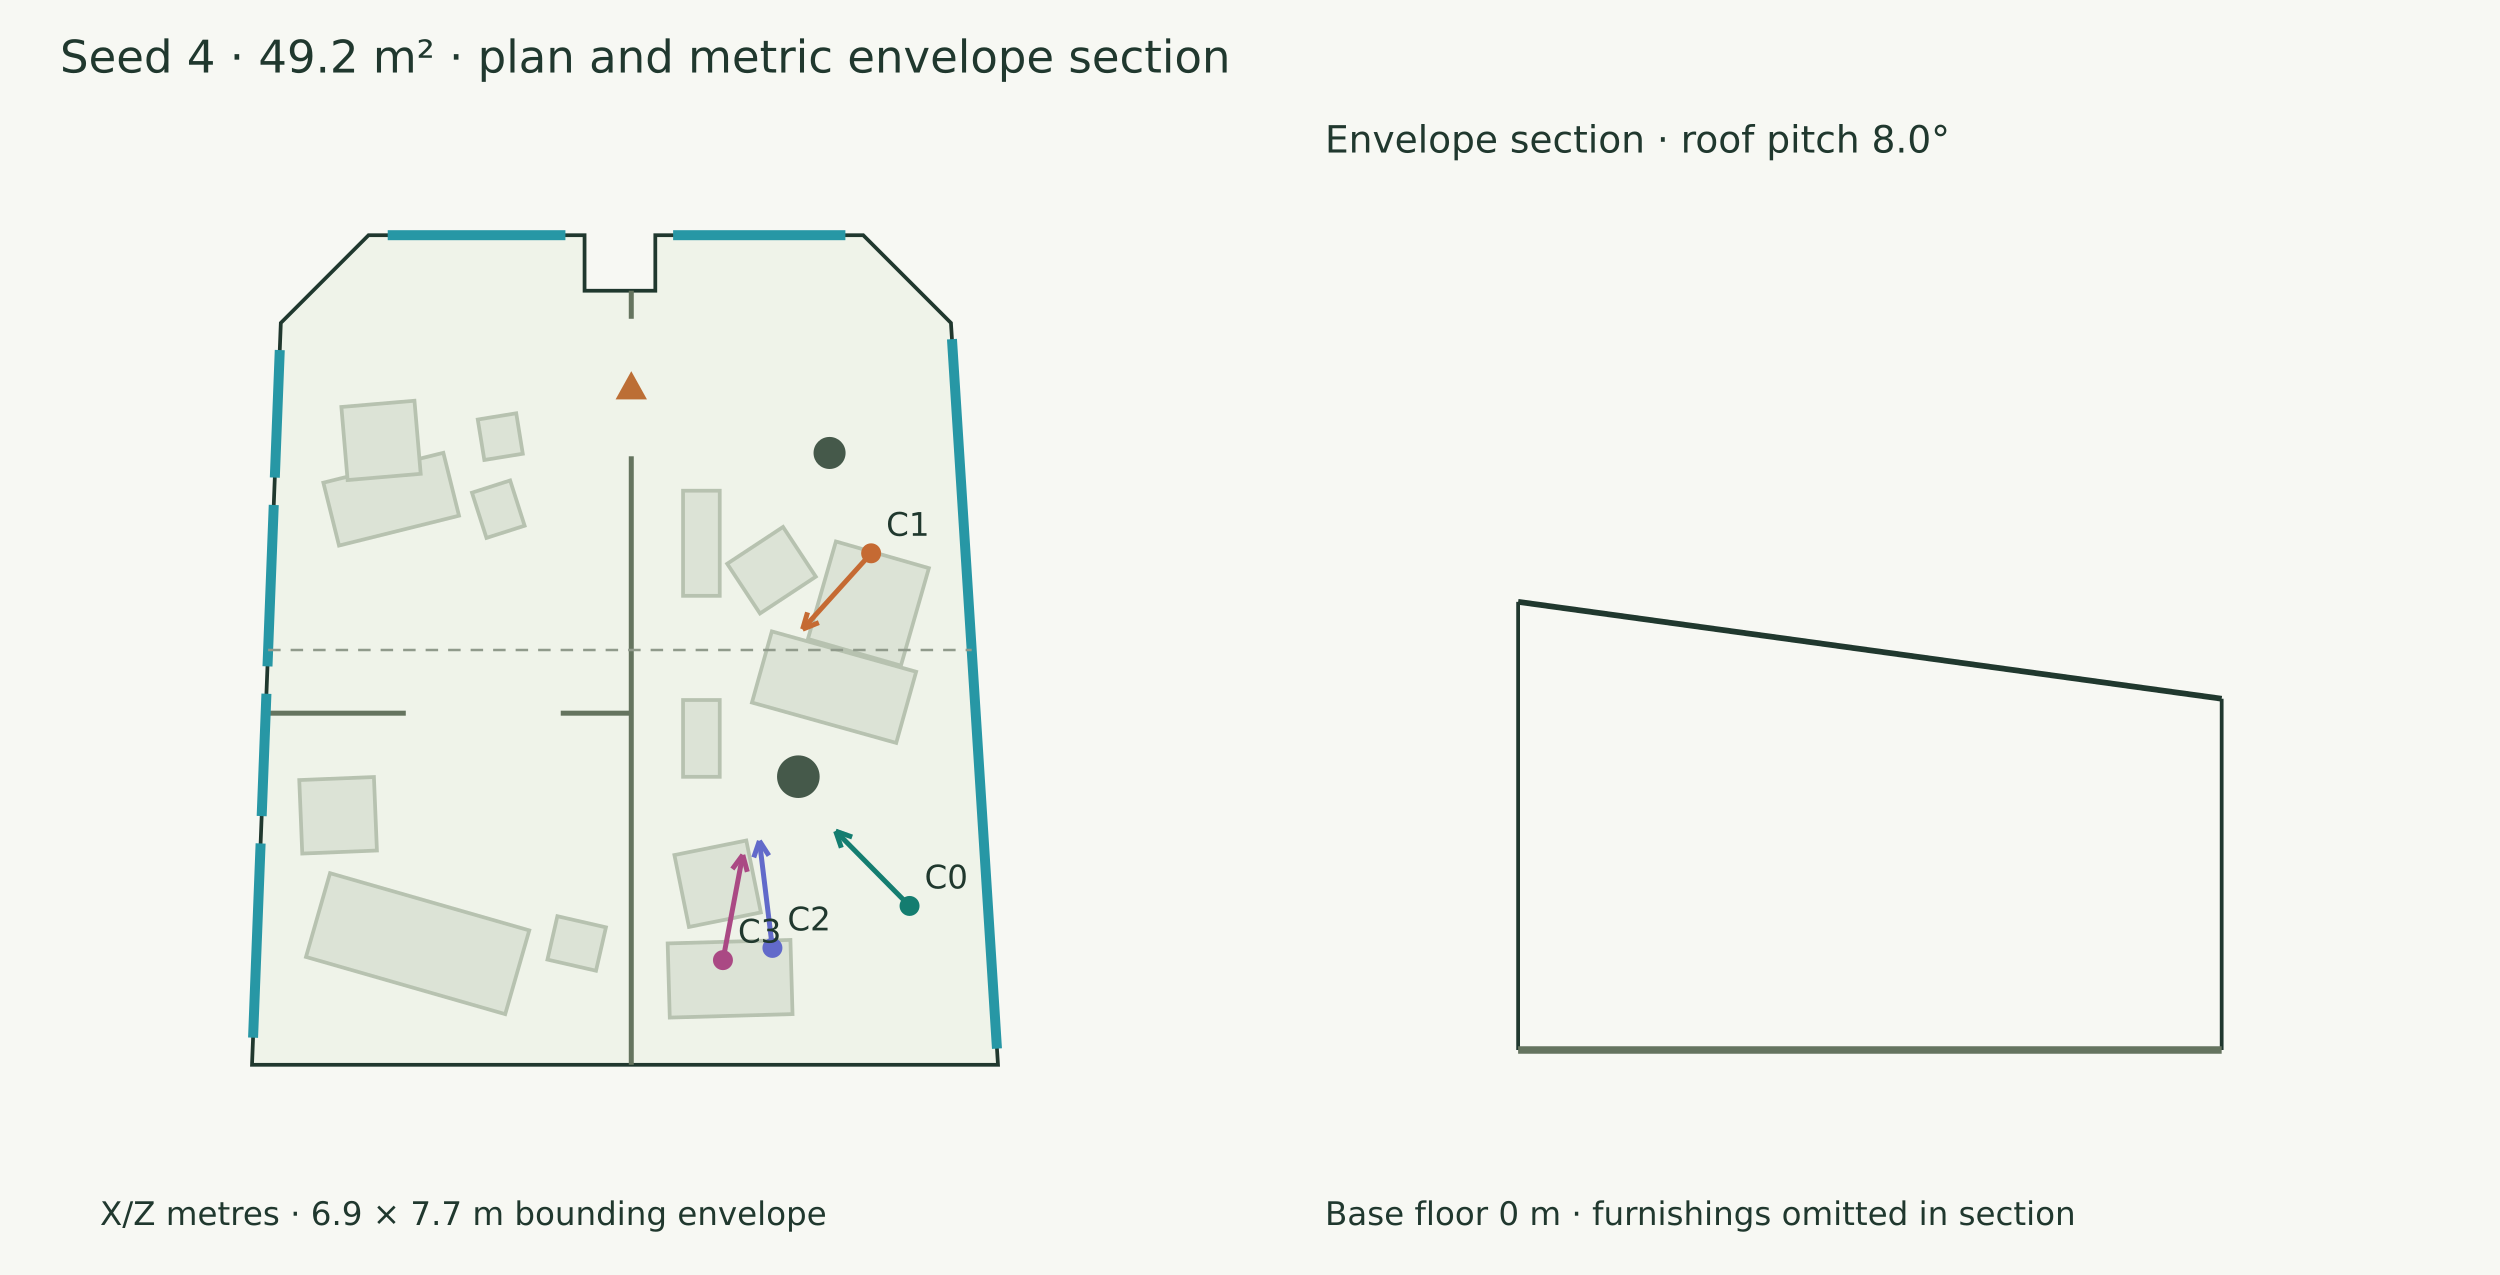
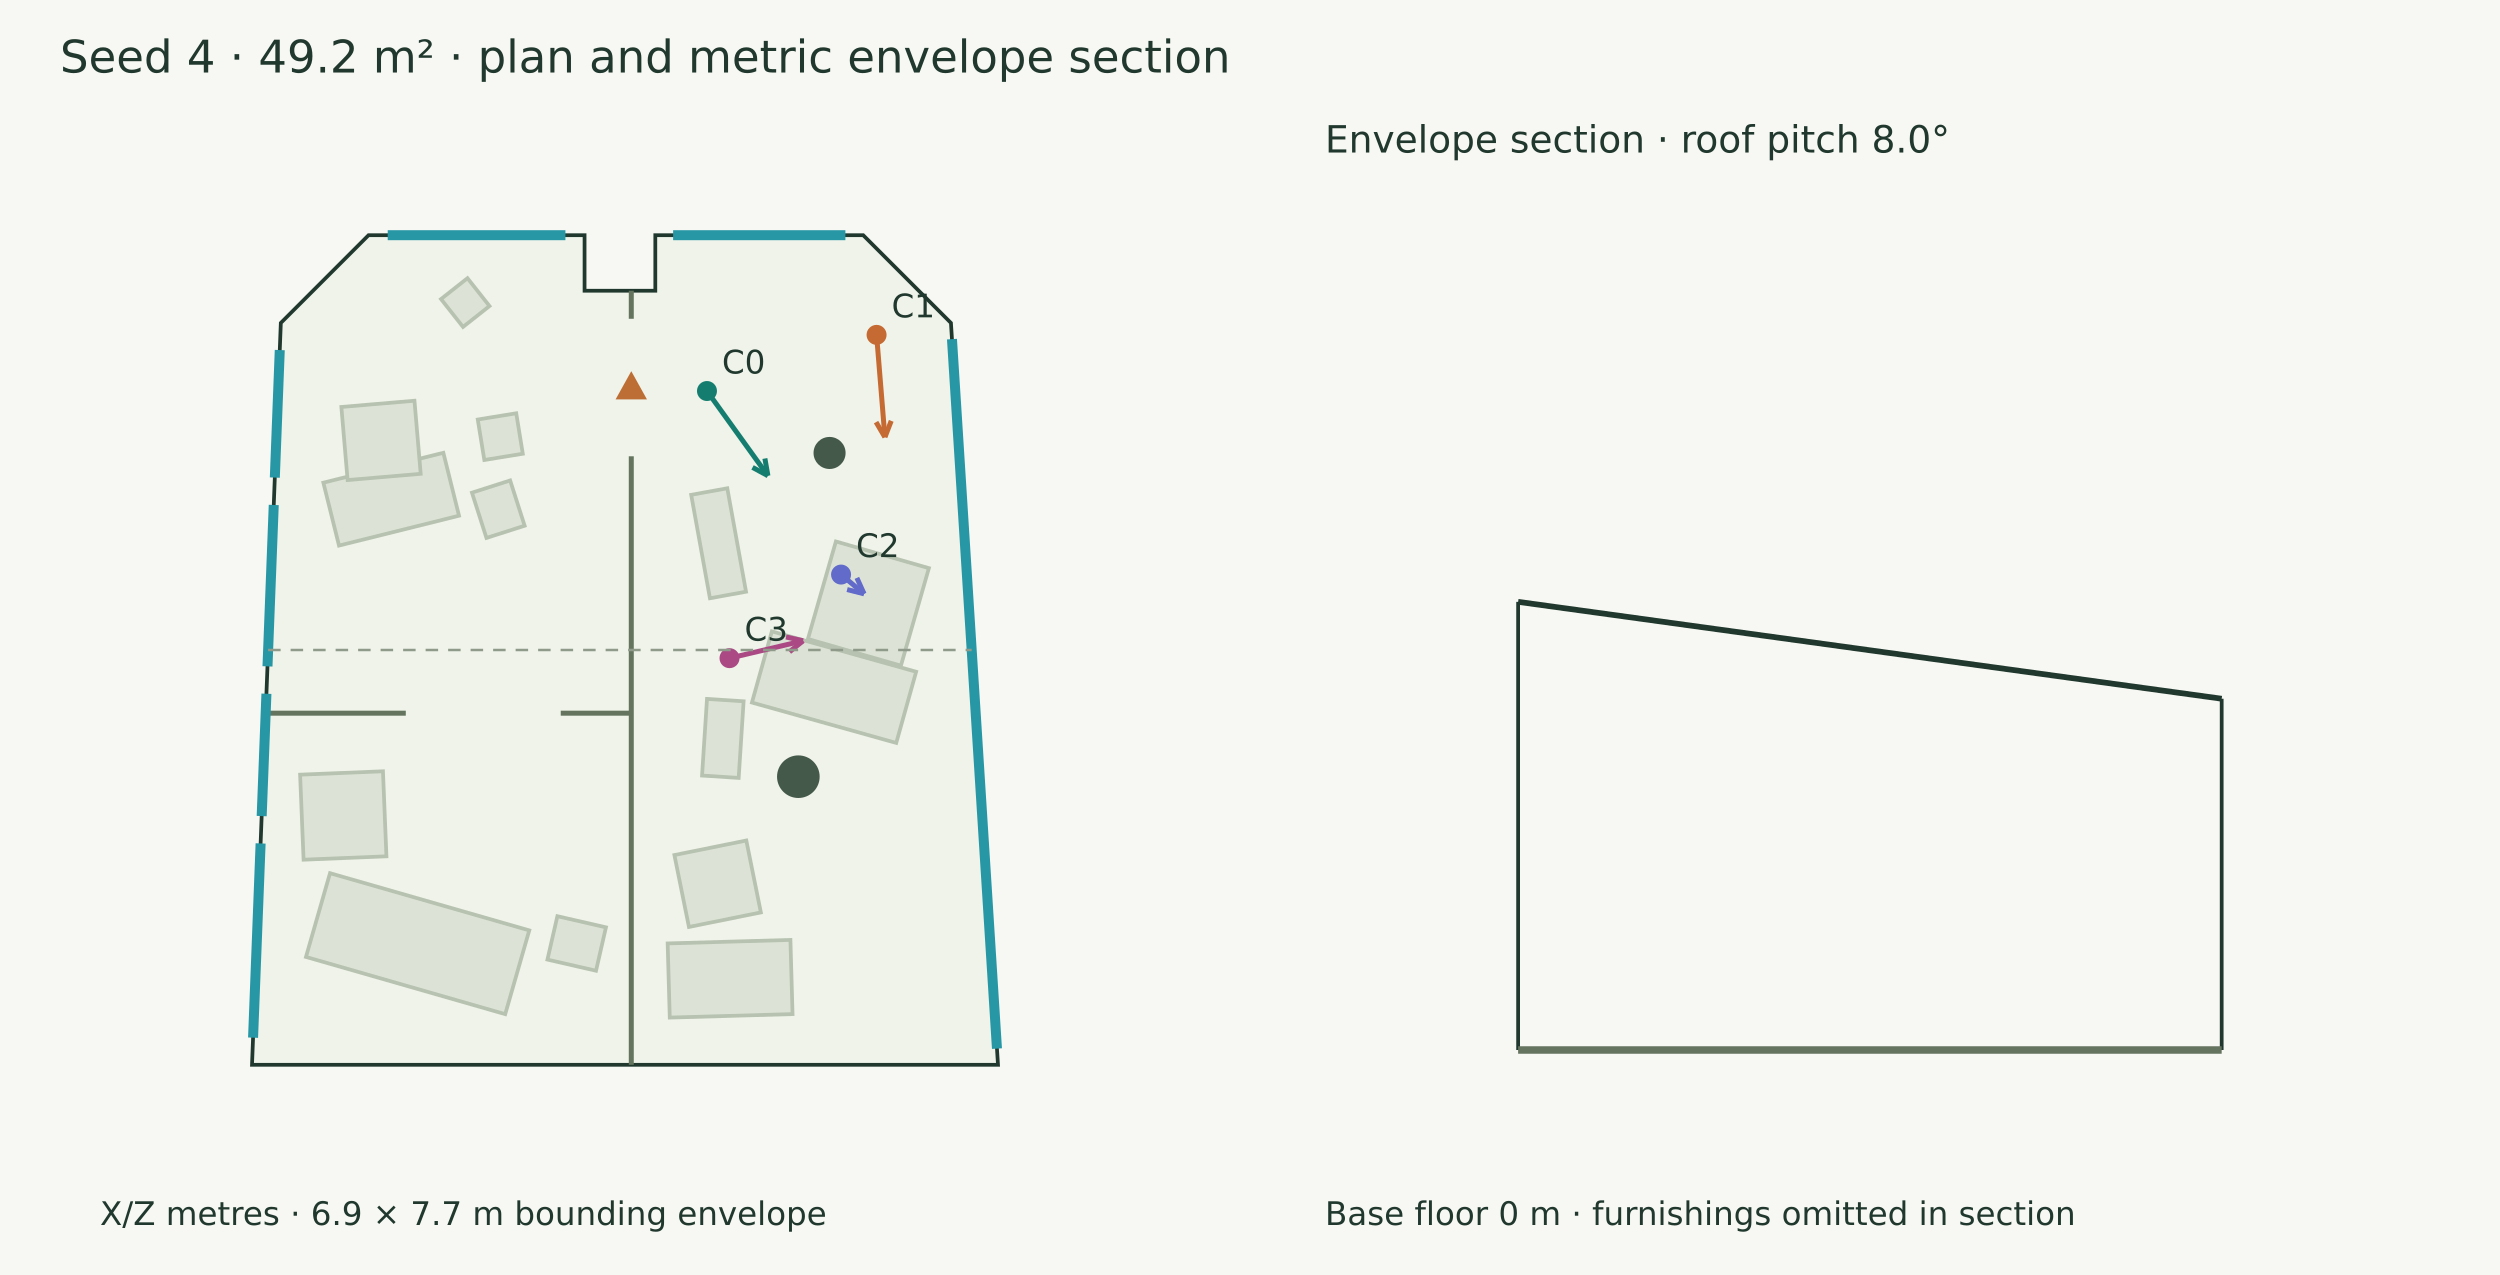
<svg xmlns="http://www.w3.org/2000/svg" width="1000" height="510" viewBox="0 0 1000 510">
  <rect width="100%" height="100%" fill="#f7f8f3" />
  <g font-family="DejaVu Sans" fill="#20382e">
    <text x="24.000" y="29.000" font-size="18">Seed 4 · 49.2 m² · plan and metric envelope section</text>
    <polygon points="147.425,94.075 233.825,94.075 233.825,116.294 262.122,116.294 262.122,94.075 345.278,94.075 380.373,129.170 399.196,425.925 100.804,425.925 112.330,129.170" fill="#eff3e9" stroke="#20382e" stroke-width="1.5" />
    <polygon points="183.601,206.276 135.606,218.226 129.343,193.070 177.338,181.121" fill="#dce3d6" stroke="#b7c2b0" stroke-width="1.5" />
    <polygon points="168.280,189.527 139.044,192.024 136.548,162.788 165.783,160.292" fill="#dce3d6" stroke="#b7c2b0" stroke-width="1.5" />
    <polygon points="358.490,297.172 300.776,281.023 308.741,252.559 366.455,268.707" fill="#dce3d6" stroke="#b7c2b0" stroke-width="1.5" />
    <polygon points="360.361,266.264 323.169,255.591 334.361,216.590 371.553,227.263" fill="#dce3d6" stroke="#b7c2b0" stroke-width="1.5" />
    <polygon points="317.013,405.633 267.910,407.034 267.063,377.369 316.166,375.968" fill="#dce3d6" stroke="#b7c2b0" stroke-width="1.5" />
    <polygon points="304.339,364.958 275.580,370.778 269.760,342.019 298.519,336.199" fill="#dce3d6" stroke="#b7c2b0" stroke-width="1.5" />
-     <polygon points="287.894,280.010 287.894,310.723 273.223,310.723 273.223,280.010" fill="#dce3d6" stroke="#b7c2b0" stroke-width="1.5" />
-     <polygon points="287.894,196.284 287.894,238.330 273.223,238.330 273.223,196.284" fill="#dce3d6" stroke="#b7c2b0" stroke-width="1.5" />
+     <polygon points="297.444,280.515 295.464,311.164 280.824,310.218 282.803,279.569" fill="#dce3d6" stroke="#b7c2b0" stroke-width="1.5" />
+     <polygon points="290.913,195.313 298.411,236.685 283.975,239.301 276.477,197.929" fill="#dce3d6" stroke="#b7c2b0" stroke-width="1.5" />
    <polygon points="202.083,405.661 122.389,382.775 132.009,349.277 211.703,372.163" fill="#dce3d6" stroke="#b7c2b0" stroke-width="1.5" />
    <polygon points="238.402,388.289 218.977,383.840 222.952,366.487 242.376,370.937" fill="#dce3d6" stroke="#b7c2b0" stroke-width="1.5" />
    <polygon points="209.851,210.283 194.587,215.172 188.789,197.067 204.053,192.178" fill="#dce3d6" stroke="#b7c2b0" stroke-width="1.5" />
-     <polygon points="290.875,225.501 313.211,210.773 326.327,230.665 303.992,245.393" fill="#dce3d6" stroke="#b7c2b0" stroke-width="1.5" />
-     <polygon points="149.566,310.809 150.767,340.205 120.904,341.424 119.704,312.029" fill="#dce3d6" stroke="#b7c2b0" stroke-width="1.5" />
+     <polygon points="153.181,308.517 154.570,342.524 121.435,343.877 120.046,309.870" fill="#dce3d6" stroke="#b7c2b0" stroke-width="1.5" />
    <polygon points="191.107,167.808 206.492,165.313 209.116,181.495 193.731,183.990" fill="#dce3d6" stroke="#b7c2b0" stroke-width="1.5" />
+     <polygon points="186.986,111.274 195.786,122.423 185.208,130.773 176.408,119.623" fill="#dce3d6" stroke="#b7c2b0" stroke-width="1.5" />
    <circle cx="331.825" cy="181.185" r="6.411" fill="#45594a" />
    <circle cx="319.337" cy="310.677" r="8.522" fill="#45594a" />
    <path d="M252.511,116.294 L252.511,127.513" stroke="#65745f" stroke-width="2" fill="none" />
    <path d="M252.511,182.514 L252.511,425.925" stroke="#65745f" stroke-width="2" fill="none" />
    <polygon points="252.511,150.013 247.511,159.013 257.511,159.013" fill="#bc6e35" stroke="#bc6e35" stroke-width="1.5" />
    <path d="M106.267,285.273 L162.318,285.273" stroke="#65745f" stroke-width="2" fill="none" />
    <path d="M224.298,285.273 L252.511,285.273" stroke="#65745f" stroke-width="2" fill="none" />
    <path d="M155.084,94.075 L226.165,94.075" stroke="#2797a5" stroke-width="4" fill="none" />
    <path d="M269.247,94.075 L338.154,94.075" stroke="#2797a5" stroke-width="4" fill="none" />
    <path d="M380.785,135.656 L398.785,419.439" stroke="#2797a5" stroke-width="4" fill="none" />
    <path d="M101.225,415.071 L104.243,337.377" stroke="#2797a5" stroke-width="4" fill="none" />
    <path d="M104.668,326.433 L106.569,277.493" stroke="#2797a5" stroke-width="4" fill="none" />
    <path d="M106.994,266.549 L109.502,201.979" stroke="#2797a5" stroke-width="4" fill="none" />
    <path d="M109.927,191.035 L111.908,140.024" stroke="#2797a5" stroke-width="4" fill="none" />
-     <path d="M363.820,362.377 L334.261,332.460" stroke="#147d70" stroke-width="2" fill="none" />
-     <path d="M334.261,332.460 L340.857,334.804" stroke="#147d70" stroke-width="2" fill="none" />
-     <path d="M334.261,332.460 L336.525,339.084" stroke="#147d70" stroke-width="2" fill="none" />
-     <circle cx="363.82" cy="362.377" r="4" fill="#147d70" />
-     <text x="369.820" y="355.377" font-size="13">C0</text>
-     <path d="M348.456,221.322 L321.048,251.678" stroke="#c56a33" stroke-width="2" fill="none" />
-     <path d="M321.048,251.678 L323.012,244.959" stroke="#c56a33" stroke-width="2" fill="none" />
-     <path d="M321.048,251.678 L327.532,249.040" stroke="#c56a33" stroke-width="2" fill="none" />
-     <circle cx="348.456" cy="221.322" r="4" fill="#c56a33" />
-     <text x="354.456" y="214.322" font-size="13">C1</text>
-     <path d="M308.969,379.168 L303.765,336.355" stroke="#626aca" stroke-width="2" fill="none" />
-     <path d="M303.765,336.355 L307.548,342.245" stroke="#626aca" stroke-width="2" fill="none" />
-     <path d="M303.765,336.355 L301.503,342.980" stroke="#626aca" stroke-width="2" fill="none" />
-     <circle cx="308.969" cy="379.168" r="4" fill="#626aca" />
-     <text x="314.969" y="372.168" font-size="13">C2</text>
-     <path d="M289.180,384.051 L297.107,341.971" stroke="#aa4984" stroke-width="2" fill="none" />
-     <path d="M297.107,341.971 L298.932,348.729" stroke="#aa4984" stroke-width="2" fill="none" />
-     <path d="M297.107,341.971 L292.948,347.602" stroke="#aa4984" stroke-width="2" fill="none" />
-     <circle cx="289.18" cy="384.051" r="4" fill="#aa4984" />
-     <text x="295.180" y="377.051" font-size="13">C3</text>
+     <path d="M282.791,156.408 L307.166,190.295" stroke="#147d70" stroke-width="2" fill="none" />
+     <path d="M307.166,190.295 L301.014,186.956" stroke="#147d70" stroke-width="2" fill="none" />
+     <path d="M307.166,190.295 L305.957,183.400" stroke="#147d70" stroke-width="2" fill="none" />
+     <circle cx="282.791" cy="156.408" r="4" fill="#147d70" />
+     <text x="288.791" y="149.408" font-size="13">C0</text>
+     <path d="M350.629,133.948 L353.966,174.878" stroke="#c56a33" stroke-width="2" fill="none" />
+     <path d="M353.966,174.878 L350.419,168.843" stroke="#c56a33" stroke-width="2" fill="none" />
+     <path d="M353.966,174.878 L356.488,168.348" stroke="#c56a33" stroke-width="2" fill="none" />
+     <circle cx="350.629" cy="133.948" r="4" fill="#c56a33" />
+     <text x="356.629" y="126.948" font-size="13">C1</text>
+     <path d="M336.425,229.830 L345.631,237.531" stroke="#626aca" stroke-width="2" fill="none" />
+     <path d="M345.631,237.531 L338.843,235.822" stroke="#626aca" stroke-width="2" fill="none" />
+     <path d="M345.631,237.531 L342.750,231.152" stroke="#626aca" stroke-width="2" fill="none" />
+     <circle cx="336.425" cy="229.83" r="4" fill="#626aca" />
+     <text x="342.425" y="222.830" font-size="13">C2</text>
+     <path d="M291.805,263.263 L321.236,256.317" stroke="#aa4984" stroke-width="2" fill="none" />
+     <path d="M321.236,256.317 L315.801,260.728" stroke="#aa4984" stroke-width="2" fill="none" />
+     <path d="M321.236,256.317 L314.402,254.802" stroke="#aa4984" stroke-width="2" fill="none" />
+     <circle cx="291.805" cy="263.263" r="4" fill="#aa4984" />
+     <text x="297.805" y="256.263" font-size="13">C3</text>
    <text x="40.000" y="490.000" font-size="13">X/Z metres · 6.9 × 7.7 m bounding envelope</text>
    <path d="M107.248,260.000 L388.672,260.000" stroke="#909a8b" stroke-width="1" stroke-dasharray="5 4" fill="none" />
    <path d="M607.248,240.744 L888.672,279.495" stroke="#20382e" stroke-width="2.3" fill="none" />
    <path d="M607.248,420.000 L607.248,240.744" stroke="#20382e" stroke-width="1.5" fill="none" />
    <path d="M888.672,420.000 L888.672,279.495" stroke="#20382e" stroke-width="1.5" fill="none" />
    <path d="M607.248,420.000 L888.672,420.000" stroke="#65745f" stroke-width="3" fill="none" />
    <path d="M607.248,420.000 L607.248,420.000" stroke="#8d9a85" stroke-width="1" fill="none" />
    <path d="M888.672,420.000 L888.672,420.000" stroke="#8d9a85" stroke-width="1" fill="none" />
    <text x="530.000" y="61.000" font-size="15">Envelope section · roof pitch 8.0°</text>
    <text x="530.000" y="490.000" font-size="13">Base floor 0 m · furnishings omitted in section</text>
  </g>
</svg>
